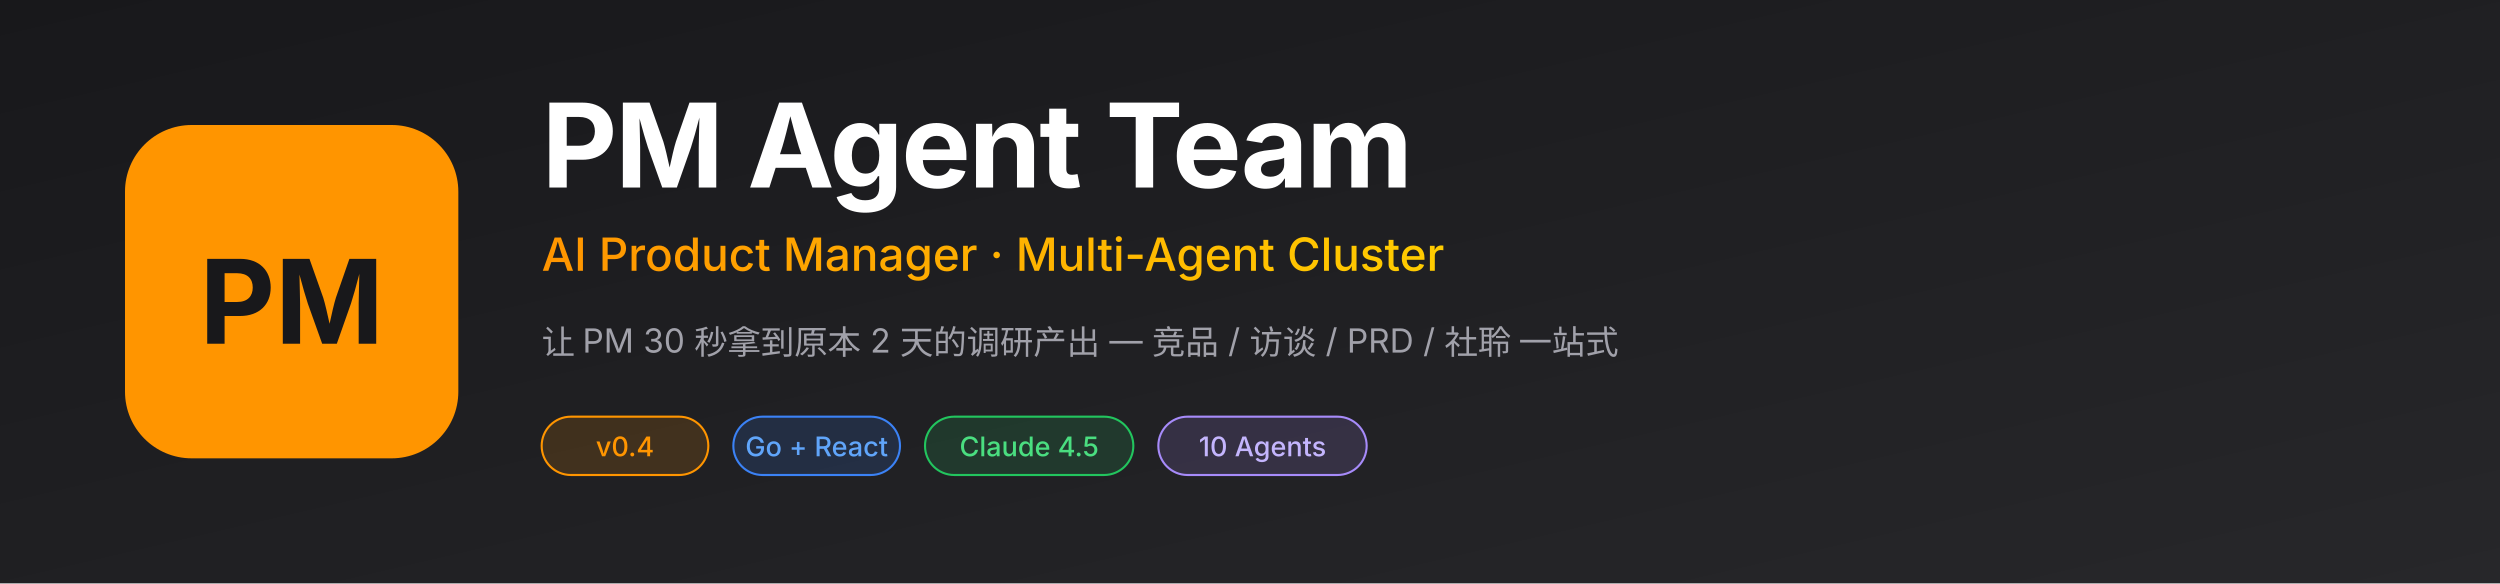
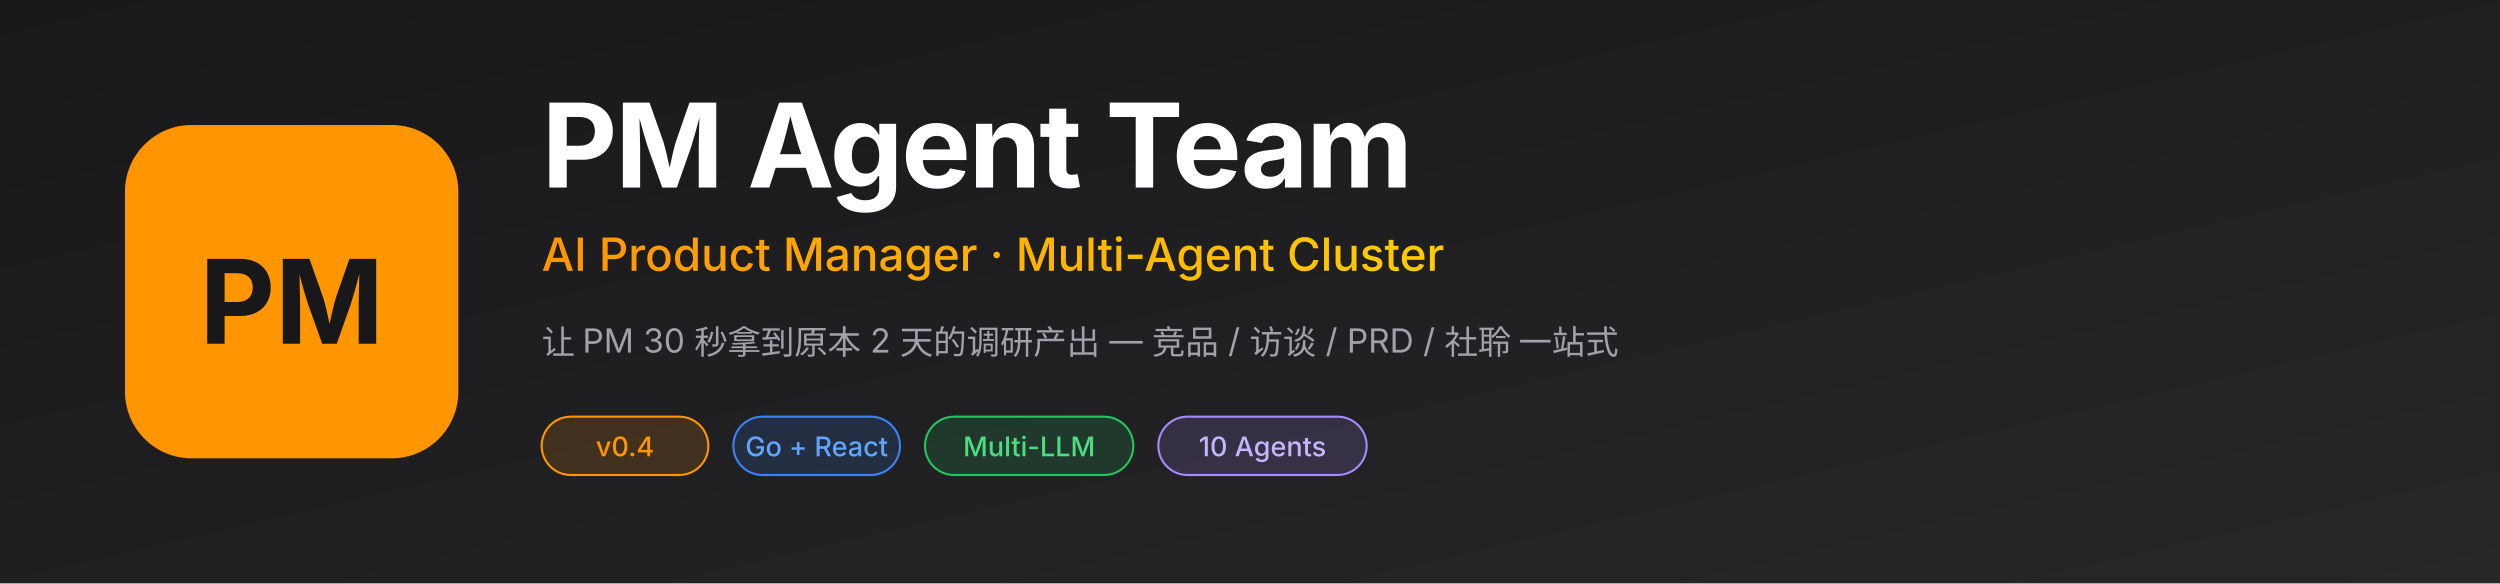
<svg xmlns="http://www.w3.org/2000/svg" viewBox="0 0 1200 280" width="1200" height="280">
  <defs>
    <linearGradient id="bg" x1="0" y1="0" x2="1" y2="1">
      <stop offset="0%" stop-color="#18181B" />
      <stop offset="100%" stop-color="#27272A" />
    </linearGradient>
    <linearGradient id="orange" x1="0" y1="0" x2="1" y2="0">
      <stop offset="0%" stop-color="#FF9500" />
      <stop offset="100%" stop-color="#FFCC00" />
    </linearGradient>
  </defs>
  <rect width="1200" height="280" fill="url(#bg)" />
  <g transform="translate(60, 60)">
    <rect width="160" height="160" rx="32" fill="#FF9500" />
    <text x="80" y="105" text-anchor="middle" font-family="-apple-system, sans-serif" font-size="56" font-weight="700" fill="#18181B">PM</text>
  </g>
  <g transform="translate(260, 90)">
    <text font-family="-apple-system, sans-serif" font-size="56" font-weight="700" fill="#FFFFFF" letter-spacing="-1">
      PM Agent Team
    </text>
    <text y="40" font-family="-apple-system, sans-serif" font-size="22" font-weight="500" fill="url(#orange)">
      AI Product Manager · Multi-Agent Cluster
    </text>
    <text y="80" font-family="-apple-system, sans-serif" font-size="16" fill="#A1A1AA">
      让 PM 30 秒拿到原本 2 天的调研产出 — 竞品 / 访谈 / PRD / 社聆 一站式
    </text>
    <g transform="translate(0, 110)" font-family="-apple-system, sans-serif" font-size="13" font-weight="500">
      <rect width="80" height="28" rx="14" fill="#FF9500" fill-opacity="0.15" stroke="#FF9500" />
      <text x="40" y="19" text-anchor="middle" fill="#FF9500">v0.4</text>
      <rect x="92" width="80" height="28" rx="14" fill="#3B82F6" fill-opacity="0.15" stroke="#3B82F6" />
      <text x="132" y="19" text-anchor="middle" fill="#60A5FA">Go + React</text>
      <rect x="184" width="100" height="28" rx="14" fill="#22C55E" fill-opacity="0.15" stroke="#22C55E" />
-       <text x="234" y="19" text-anchor="middle" fill="#4ADE80">Claude 4.5</text>
+       <text x="234" y="19" text-anchor="middle" fill="#4ADE80">Multi-LLM</text>
      <rect x="296" width="100" height="28" rx="14" fill="#A78BFA" fill-opacity="0.15" stroke="#A78BFA" />
      <text x="346" y="19" text-anchor="middle" fill="#C4B5FD">10 Agents</text>
    </g>
  </g>
</svg>
